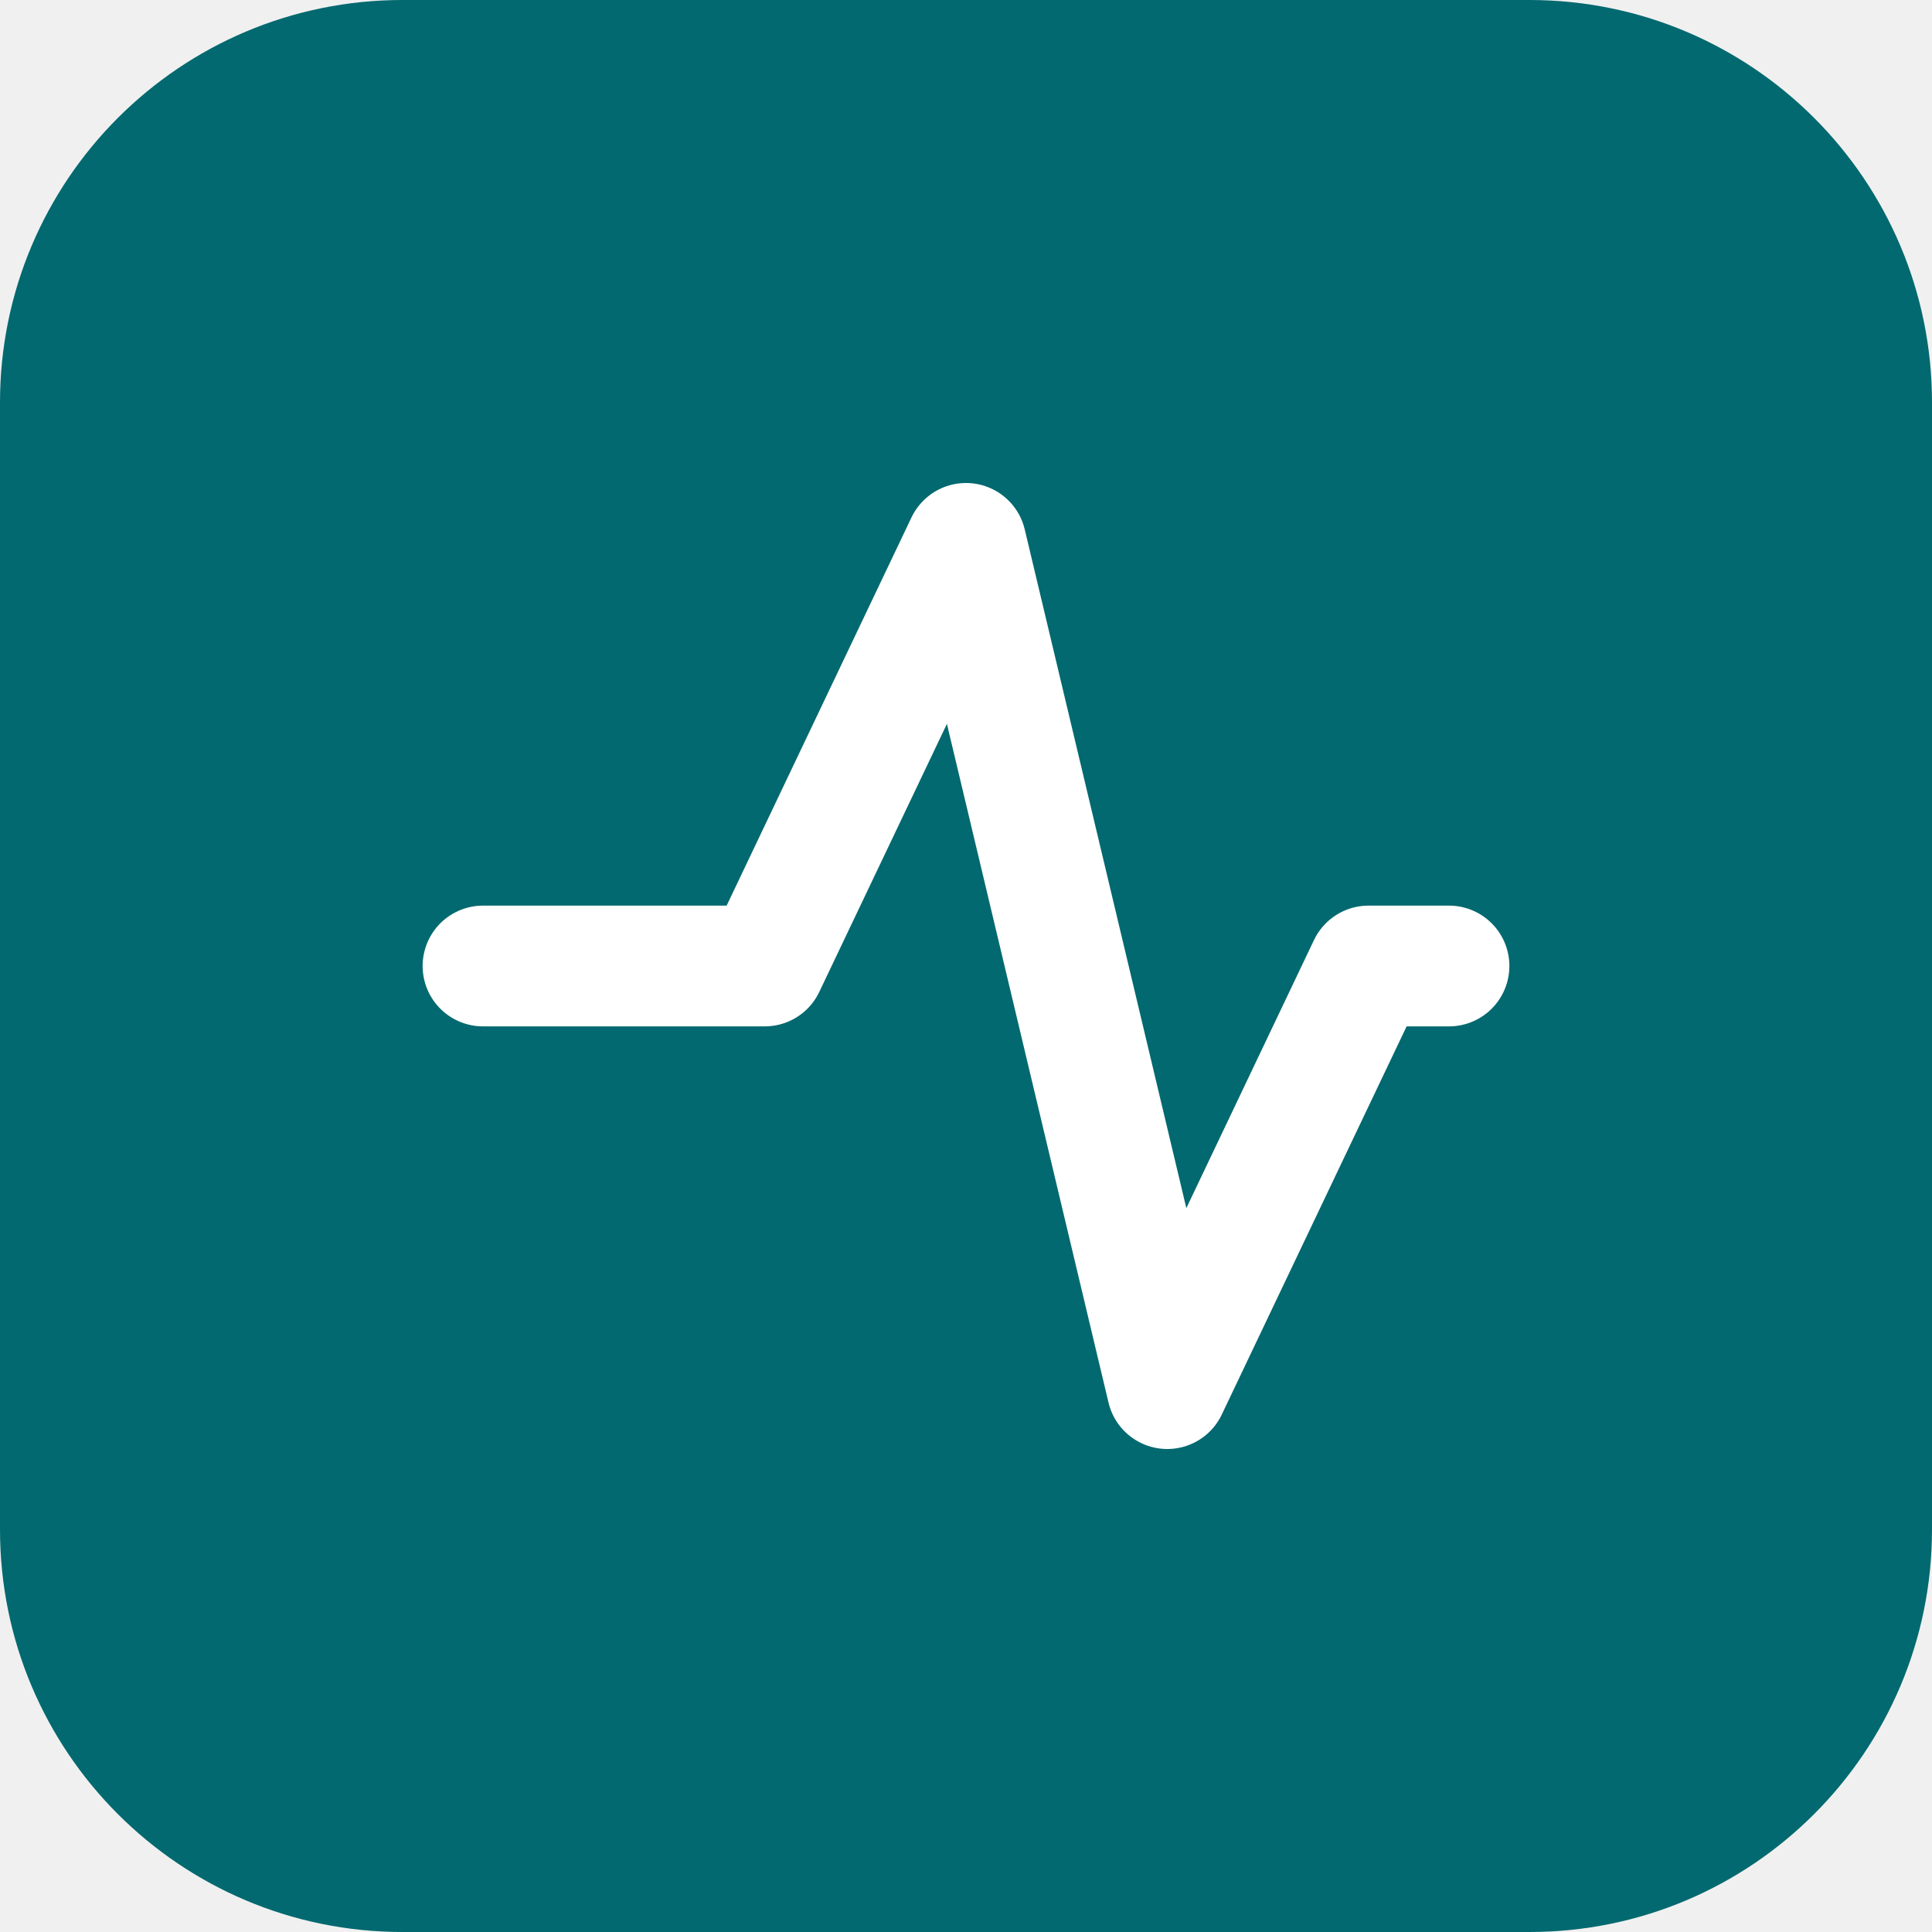
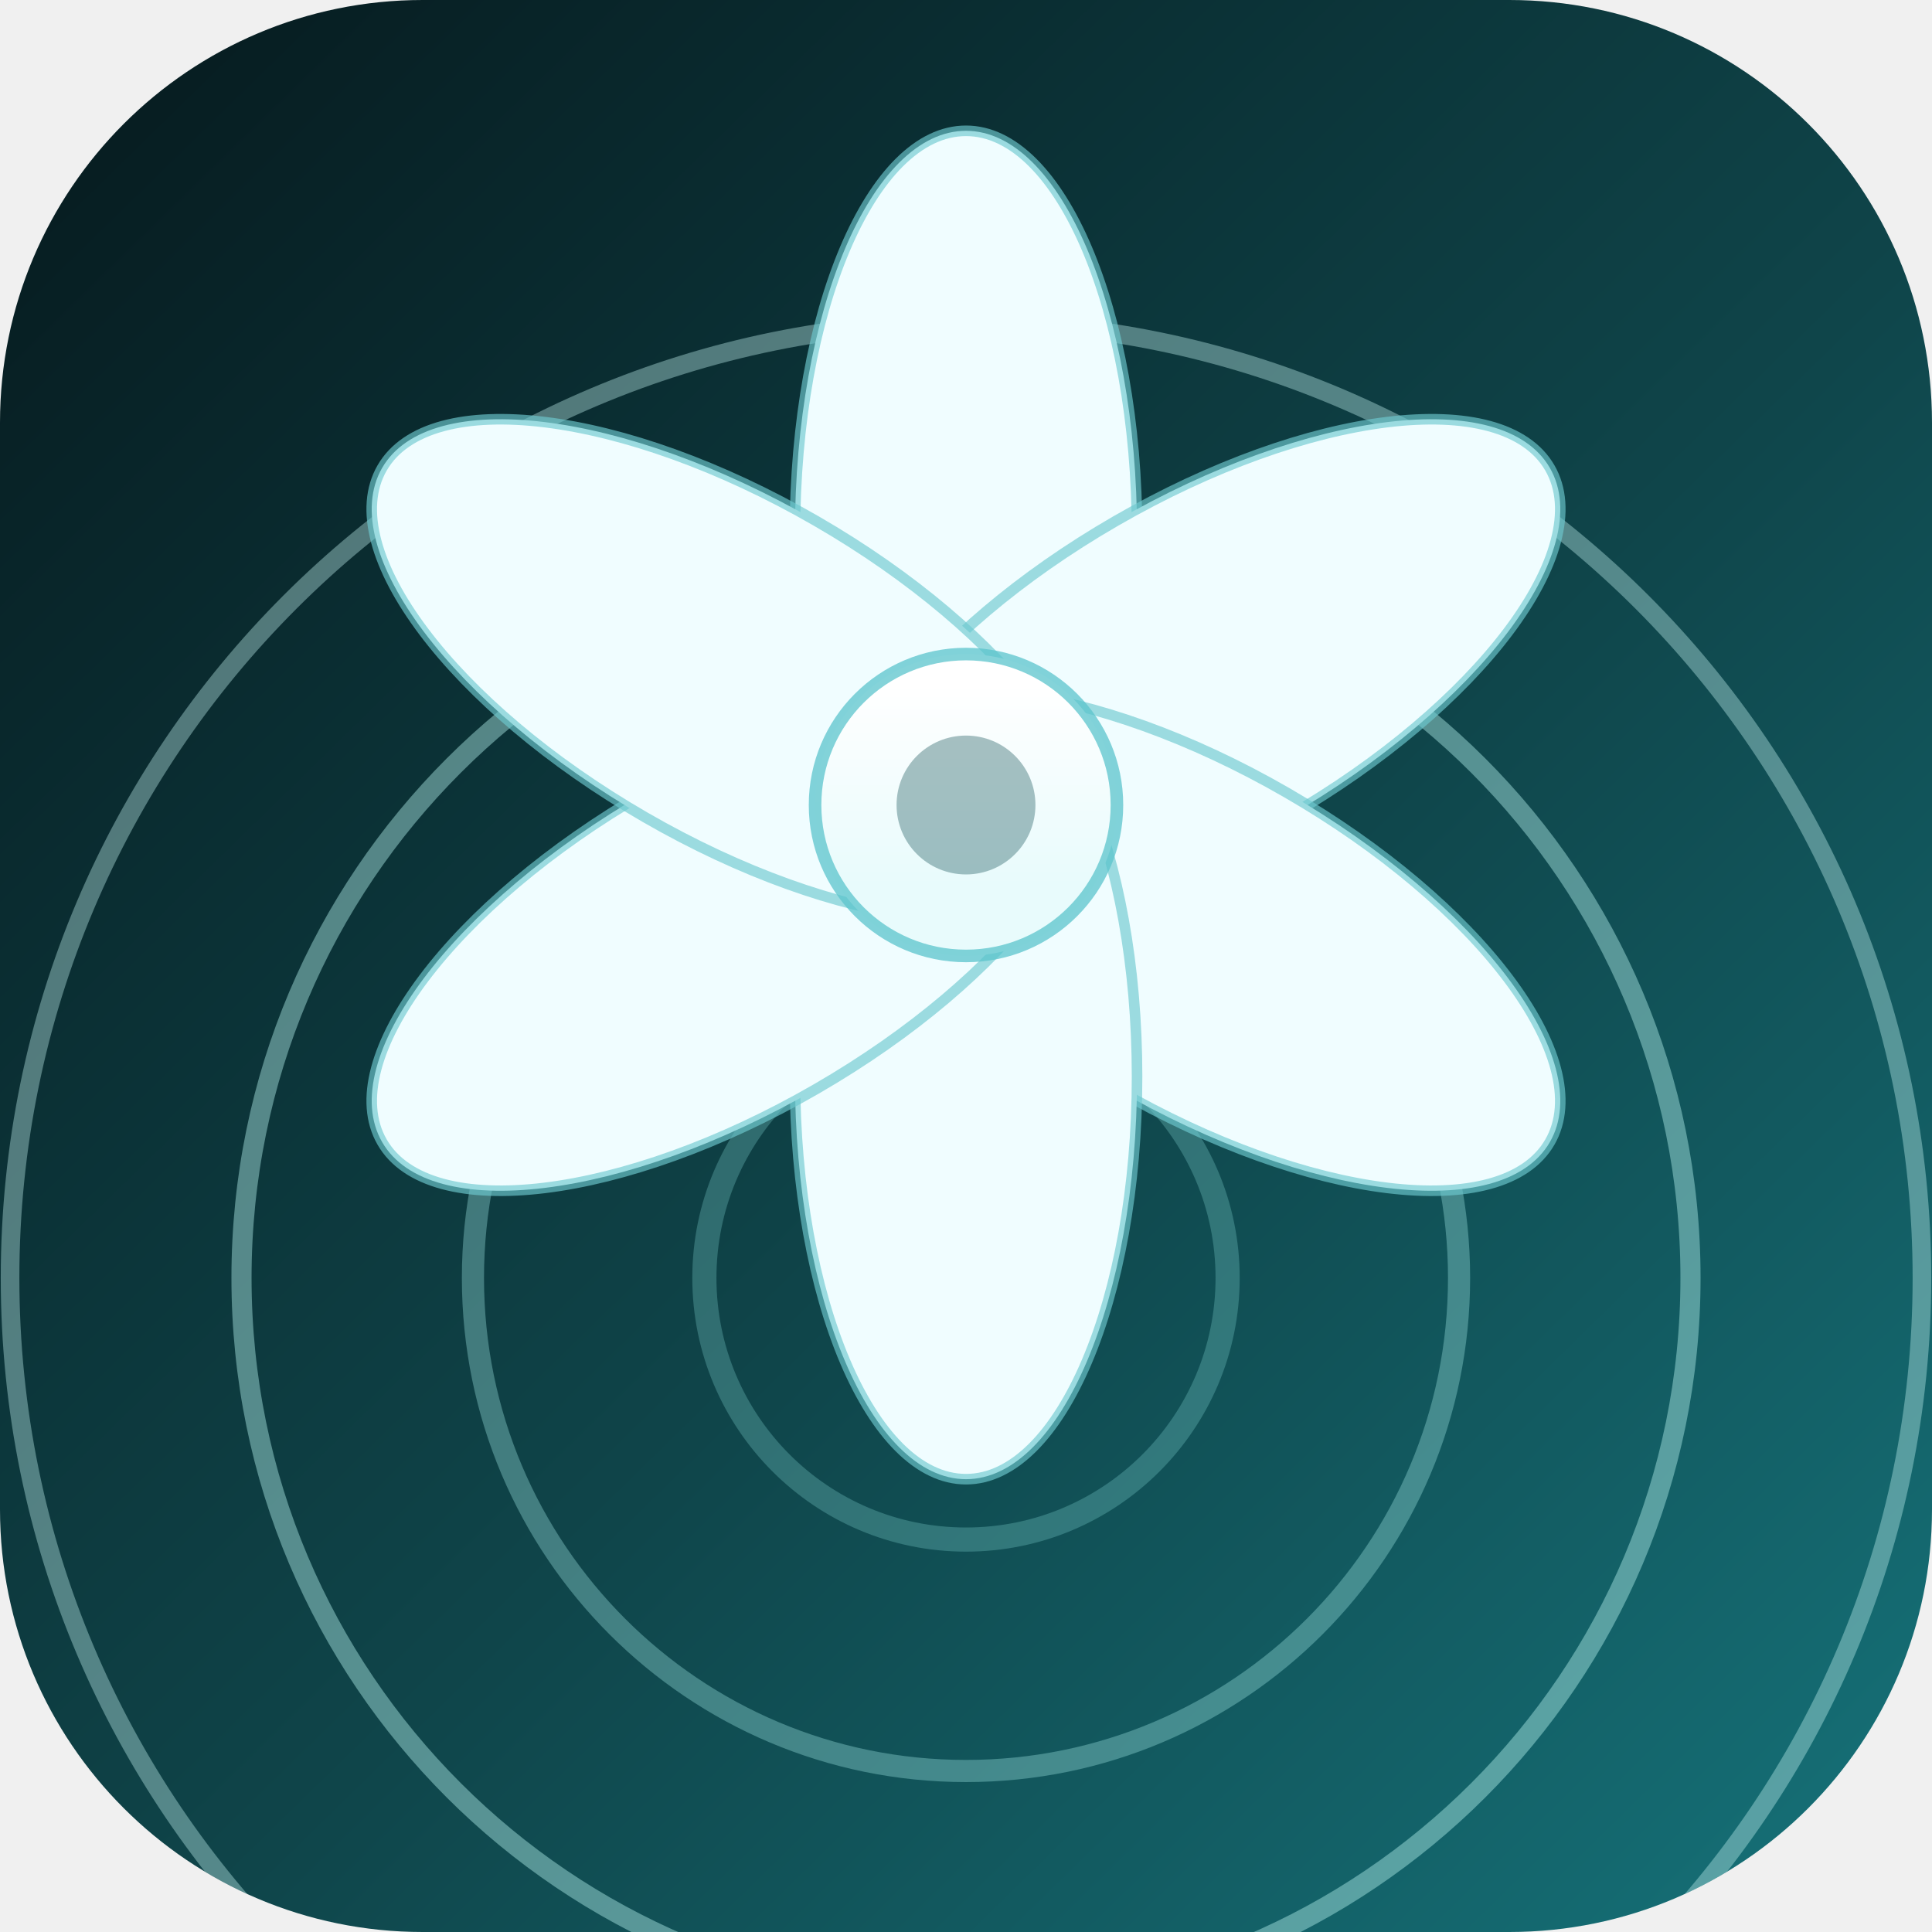
- <svg xmlns="http://www.w3.org/2000/svg" width="192" height="192" viewBox="0 0 192 192" fill="none">
-   <rect width="192" height="192" rx="40" fill="#01696f" />
-   <path d="M48 96h28l20-42 20 84 20-42h8" stroke="#fff" stroke-width="12" stroke-linecap="round" stroke-linejoin="round" />
+ <svg xmlns="http://www.w3.org/2000/svg" viewBox="0 0 192 192" fill="none" aria-hidden="true">
+   <defs>
+     <linearGradient id="sci192-pond" x1="14" y1="12" x2="182" y2="184" gradientUnits="userSpaceOnUse">
+       <stop stop-color="#071e22" />
+       <stop offset="0.55" stop-color="#0f454a" />
+       <stop offset="1" stop-color="#156e75" />
+     </linearGradient>
+     <linearGradient id="sci192-petal" x1="96" y1="40" x2="96" y2="92" gradientUnits="userSpaceOnUse">
+       <stop stop-color="#f0fdff" />
+       <stop offset="1" stop-color="#d4f4f7" />
+     </linearGradient>
+     <linearGradient id="sci192-core" x1="96" y1="68" x2="96" y2="88" gradientUnits="userSpaceOnUse">
+       <stop stop-color="#ffffff" />
+       <stop offset="1" stop-color="#e8fbfc" />
+     </linearGradient>
+     <clipPath id="sci192-clip">
+       <rect width="192" height="192" rx="42" />
+     </clipPath>
+   </defs>
+   <rect width="192" height="192" rx="42" fill="url(#sci192-pond)" />
+   <g clip-path="url(#sci192-clip)">
+     <circle cx="96" cy="127" r="26" stroke="#8ae0dc" stroke-opacity="0.28" stroke-width="2.4" fill="none" />
+     <circle cx="96" cy="127" r="49" stroke="#9fe8e4" stroke-opacity="0.36" stroke-width="2.2" fill="none" />
+     <circle cx="96" cy="127" r="72" stroke="#b4f0ec" stroke-opacity="0.44" stroke-width="2" fill="none" />
+     <circle cx="96" cy="127" r="95" stroke="#c9f7f4" stroke-opacity="0.38" stroke-width="1.85" fill="none" />
+   </g>
+   <g transform="translate(96 80)">
+     <ellipse cx="0" cy="-27" rx="17" ry="40" fill="url(#sci192-petal)" stroke="#6ec9cf" stroke-opacity="0.65" stroke-width="1.05" transform="rotate(0)" />
+     <ellipse cx="0" cy="-27" rx="17" ry="40" fill="url(#sci192-petal)" stroke="#6ec9cf" stroke-opacity="0.65" stroke-width="1.05" transform="rotate(60)" />
+     <ellipse cx="0" cy="-27" rx="17" ry="40" fill="url(#sci192-petal)" stroke="#6ec9cf" stroke-opacity="0.65" stroke-width="1.05" transform="rotate(120)" />
+     <ellipse cx="0" cy="-27" rx="17" ry="40" fill="url(#sci192-petal)" stroke="#6ec9cf" stroke-opacity="0.65" stroke-width="1.05" transform="rotate(180)" />
+     <ellipse cx="0" cy="-27" rx="17" ry="40" fill="url(#sci192-petal)" stroke="#6ec9cf" stroke-opacity="0.65" stroke-width="1.05" transform="rotate(240)" />
+     <ellipse cx="0" cy="-27" rx="17" ry="40" fill="url(#sci192-petal)" stroke="#6ec9cf" stroke-opacity="0.65" stroke-width="1.05" transform="rotate(300)" />
+   </g>
+   <circle cx="96" cy="80" r="15" fill="url(#sci192-core)" stroke="#5bc4cc" stroke-opacity="0.75" stroke-width="1.25" />
+   <circle cx="96" cy="80" r="6.9" fill="#0a4a50" fill-opacity="0.35" />
</svg>
